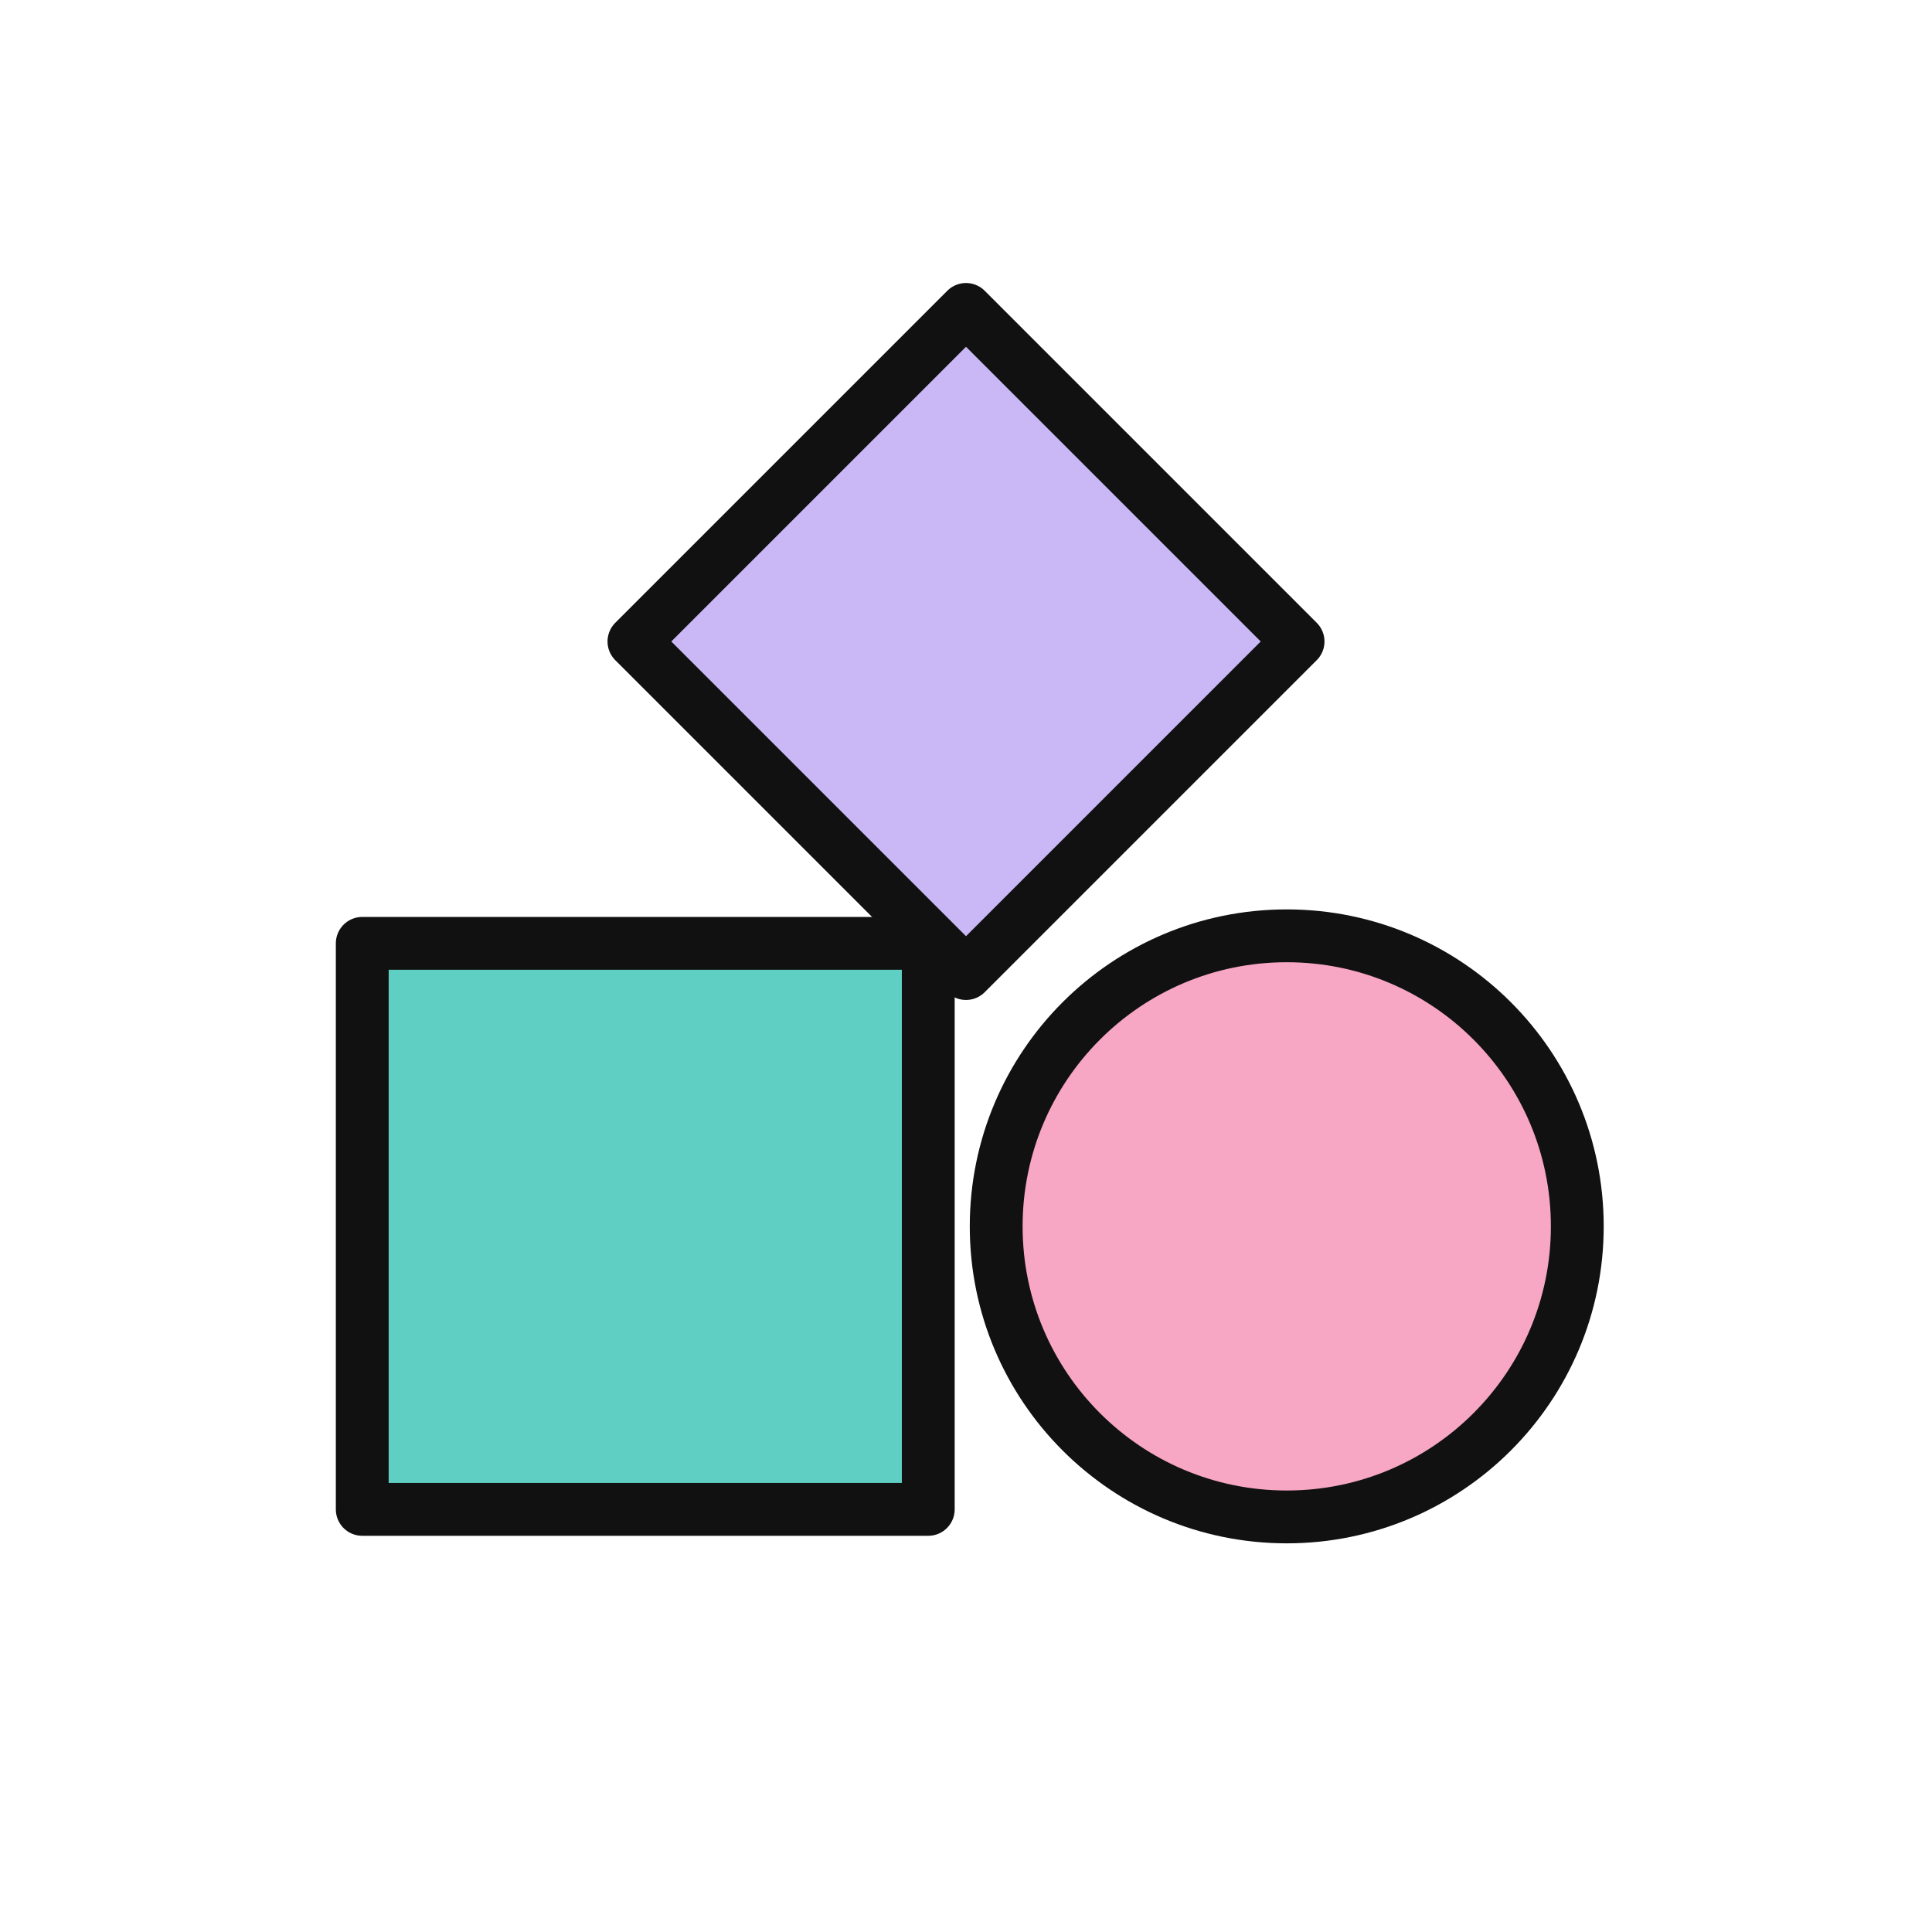
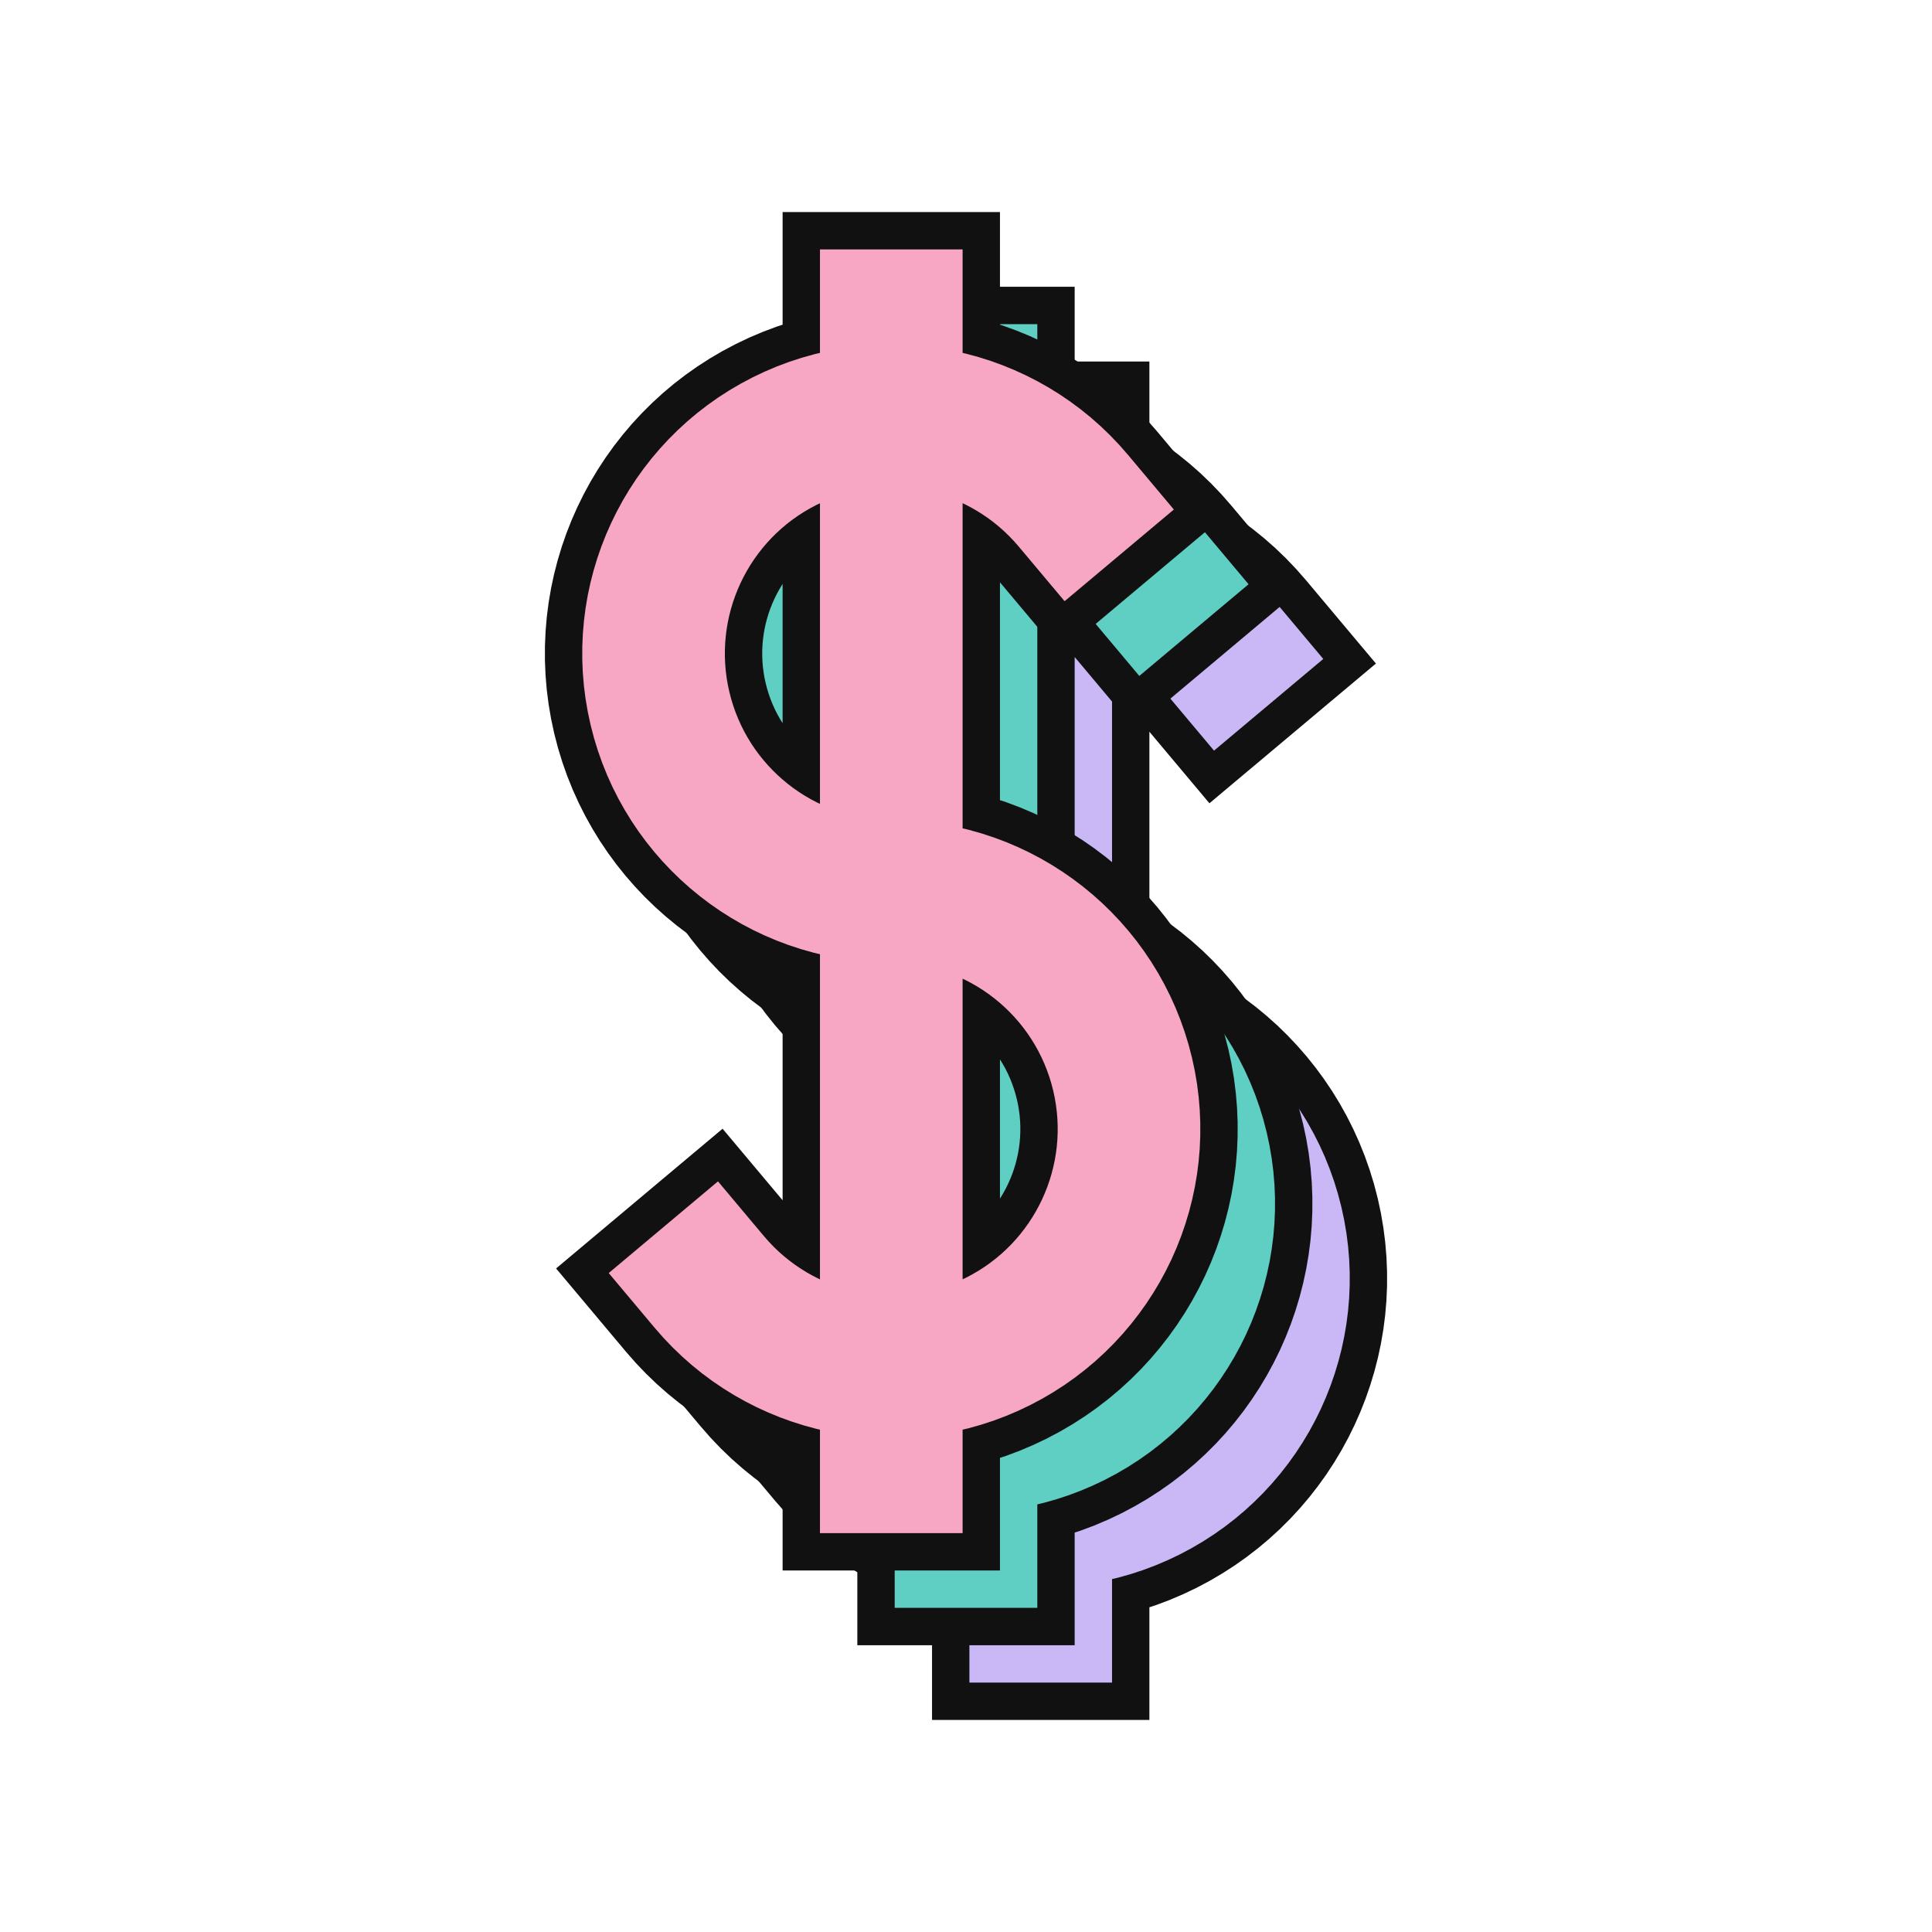
<svg xmlns="http://www.w3.org/2000/svg" viewBox="0 0 512 512">
+   <defs>
+     <path id="d" fill="none" stroke-linecap="square" stroke-linejoin="miter" d="M53.62 -115A70 70 0 1 0 0 0A70 70 0 1 1 -53.62 115M0 -168V168" />
+   </defs>
  <rect width="512" height="512" fill="#FFFFFF" />
-   <g stroke="#111111" stroke-width="14" stroke-linejoin="round">
-     <rect x="96" y="250" width="150" height="150" fill="#5FCFC4" />
-     <circle cx="341" cy="325" r="77" fill="#F7A6C3" />
-     <path d="M256 82L344 170L256 258L168 170Z" fill="#C9B8F5" />
+   <g transform="translate(256 256) scale(0.9) translate(-22 -22)" stroke-width="42">
+     <g transform="translate(44 44)">
+       <use href="#d" stroke="#111111" stroke-width="64" />
+       <use href="#d" stroke="#C9B8F5" />
+     </g>
+     <g transform="translate(22 22)">
+       <use href="#d" stroke="#111111" stroke-width="64" />
+       <use href="#d" stroke="#5FCFC4" />
+     </g>
+     <g>
+       <use href="#d" stroke="#111111" stroke-width="64" />
+       <use href="#d" stroke="#F7A6C3" />
+     </g>
  </g>
</svg>
